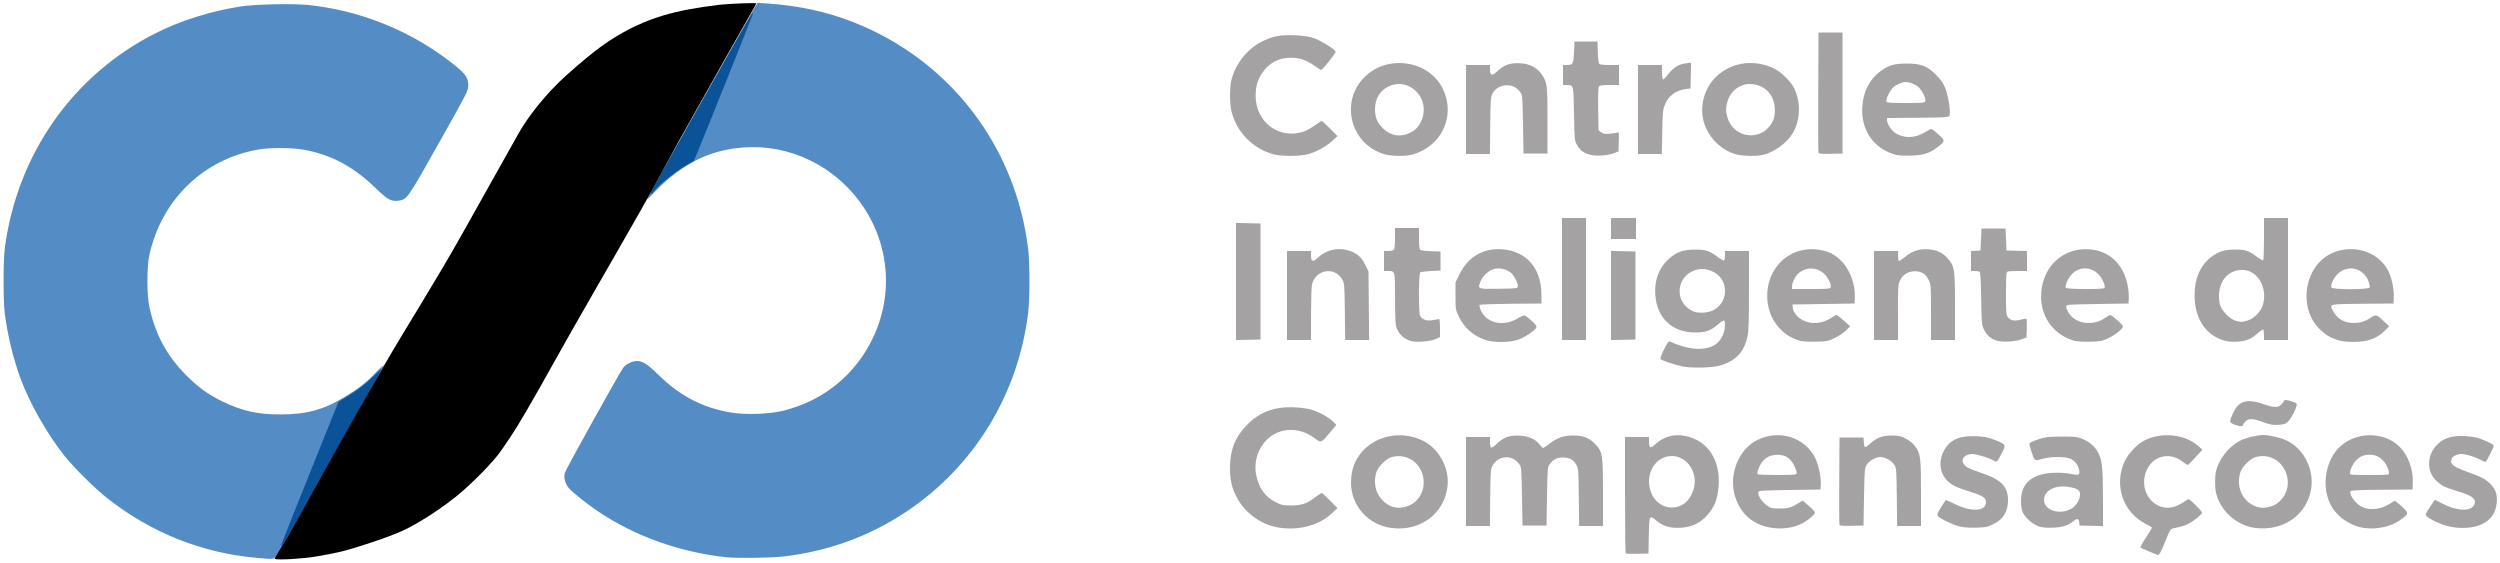
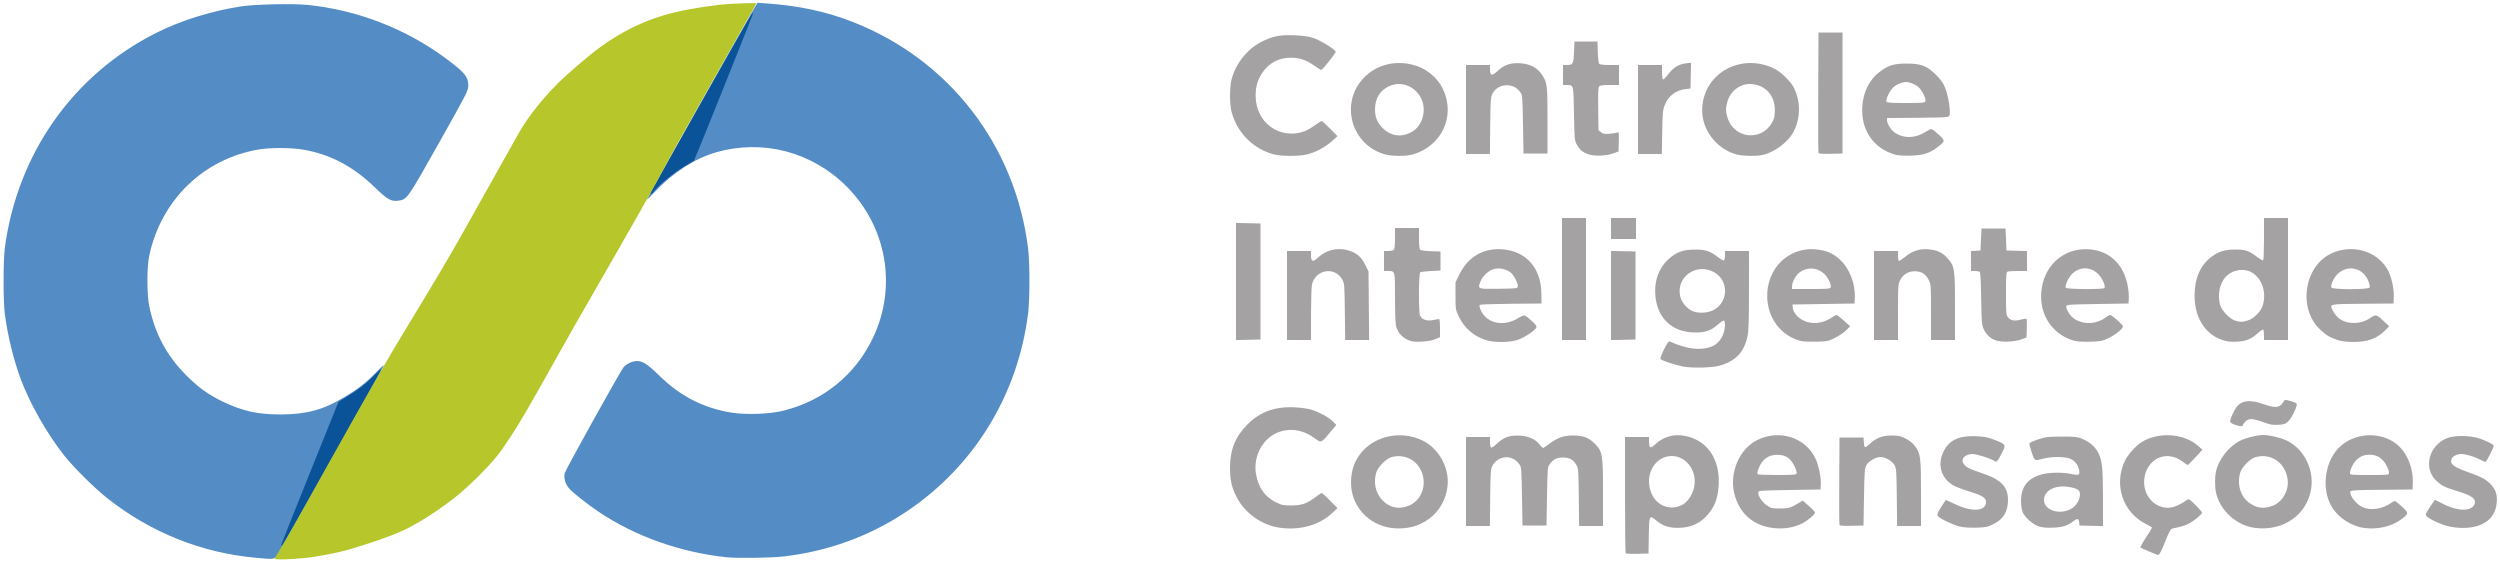
<svg xmlns="http://www.w3.org/2000/svg" version="1.1" id="svg833" width="2500" height="563" viewBox="0 0 2500 563">
  <style />
  <defs id="defs837" />
  <g id="g841" style="display:inline">
    <g id="g1406" style="display:inline">
      <path style="display:inline;fill:#a4a2a2" d="m 2149,551.442 c -4.125,-1.859 -7.947,-3.543 -8.493,-3.742 -0.546,-0.199 1.816,-4.623 5.25,-9.831 3.434,-5.208 6.244,-9.777 6.244,-10.154 0,-0.377 -2.785,-2.092 -6.19,-3.811 -23.05,-11.636 -32.189,-38.997 -21.009,-62.904 2.883,-6.165 10.706,-14.998 16.593,-18.735 16.797,-10.663 42.473,-9.029 56.714,3.608 l 4.311,3.826 -6.959,7.632 c -3.828,4.198 -7.293,7.641 -7.701,7.65 -0.408,0.01 -2.781,-1.539 -5.274,-3.441 -13.461,-10.275 -30.625,-5.474 -36.492,10.206 -6.028,16.112 2.955,33.343 18.665,35.801 6.573,1.029 13.346,-1.311 22.577,-7.8 1.499,-1.054 2.623,-0.341 8.25,5.237 3.583,3.551 6.515,6.997 6.515,7.658 0,1.728 -7.712,8.131 -13.127,10.9 -4.144,2.119 -7.254,3.068 -16.011,4.89 -2.32,0.482 -3.268,2.117 -7.858,13.558 -3.805,9.483 -5.665,12.985 -6.862,12.92 -0.903,-0.049 -5.017,-1.61 -9.142,-3.469 z m -523.302,1.922 C 1625.314,552.981 1625,526.642 1625,494.833 V 437 h 12 12 l 0.015,4.25 c 0.026,7.234 1.183,7.743 6.487,2.854 8.323,-7.672 18.645,-10.455 30.042,-8.101 21.909,4.527 34.581,23.265 33.134,48.997 -0.822,14.61 -4.782,23.976 -13.825,32.699 -6.606,6.372 -14.581,9.611 -24.854,10.093 -10.146,0.477 -17.213,-1.715 -23.853,-7.399 -6.751,-5.779 -7.06,-5.137 -7.374,15.316 L 1648.5,553.5 l -11.052,0.281 c -6.079,0.154 -11.366,-0.033 -11.75,-0.417 z m 56.319,-48.373 c 5.027,-2.564 9.563,-8.739 11.62,-15.814 4.738,-16.297 -6.344,-33.177 -21.781,-33.177 -16.844,0 -27.499,18.515 -20.862,36.253 4.968,13.279 18.817,18.965 31.023,12.738 z m -401.386,22.865 c -18.302,-2.327 -35.272,-14.109 -43.828,-30.429 C 1231.777,487.843 1230,480.155 1230,468 c 0,-18.196 5.246,-31.293 17.459,-43.588 12.58,-12.664 27.731,-18.103 47.541,-17.067 5.775,0.302 12.975,1.291 16,2.198 7.788,2.335 18.114,7.947 22,11.956 l 3.31,3.415 -3.588,4.292 c -12.335,14.755 -10.968,14.153 -18.983,8.366 -14.912,-10.768 -33.932,-10.124 -46.294,1.567 -9.259,8.757 -13.646,22.066 -11.461,34.775 2.332,13.561 8.882,22.926 19.79,28.293 6.095,2.999 7.493,3.289 15.708,3.255 10.31,-0.043 15.308,-1.799 24.179,-8.497 2.889,-2.181 5.621,-3.966 6.071,-3.966 0.45,0 4.182,3.41 8.293,7.579 l 7.475,7.579 -5.953,5.458 c -12.568,11.524 -31.229,16.743 -50.917,14.24 z m 111.106,0.132 c -23.532,-2.968 -40.792,-22.224 -40.712,-45.42 0.044,-12.708 3.72,-22.732 11.518,-31.405 14.579,-16.216 39.984,-20.6 60.427,-10.428 15.938,7.93 26.424,27.059 24.618,44.907 -2.798,27.644 -26.99,45.987 -55.852,42.346 z m 14.65,-21.404 c 13.143,-3.955 20.242,-18.032 16.166,-32.053 -3.972,-13.665 -17.341,-21.168 -31.052,-17.429 -5.262,1.435 -13.595,9.9 -15.271,15.514 -3.05,10.216 -0.592,20.863 6.441,27.897 6.732,6.732 14.723,8.778 23.716,6.072 z M 1772.5,527.929 c -19.505,-2.584 -33.043,-14.561 -38.008,-33.622 -5.521,-21.195 4.689,-45.363 22.965,-54.36 22.052,-10.856 48.048,-2.484 58.07,18.701 3.115,6.584 5.707,19.381 5.28,26.062 L 1820.5,489.5 l -31,0.5 c -30.059,0.485 -31.008,0.561 -31.254,2.5 -0.404,3.178 3.888,9.648 8.598,12.958 4.014,2.822 4.952,3.042 12.992,3.042 8.845,0 10.664,-0.553 19.777,-6.013 l 3.112,-1.864 6.138,5.339 c 3.376,2.936 6.138,5.894 6.138,6.573 0,1.864 -7.31,8.083 -12.731,10.83 -8.605,4.36 -19.131,5.975 -29.769,4.565 z m 24.11,-54.356 c 0.301,-0.785 -0.41,-3.592 -1.58,-6.238 -3.896,-8.807 -8.997,-12.472 -17.466,-12.548 -6.725,-0.06 -12.021,2.481 -15.671,7.52 -2.949,4.072 -5.225,10.347 -4.296,11.849 0.287,0.464 9.059,0.844 19.494,0.844 15.511,0 19.072,-0.26 19.52,-1.427 z M 2255,527.898 c -18.308,-2.326 -34.829,-17.18 -38.94,-35.01 -1.297,-5.625 -1.297,-16.15 -6e-4,-21.774 2.751,-11.931 12.944,-24.835 23.99,-30.37 5.989,-3.001 17.116,-5.71 23.45,-5.71 6.232,0 17.413,2.689 23.483,5.648 16.884,8.23 27.188,28.664 24.187,47.966 -4.075,26.214 -27.875,42.845 -56.169,39.25 z m 15.911,-21.464 c 10.654,-3.164 18.13,-14.999 16.763,-26.54 -2.005,-16.929 -16.366,-27.103 -32.174,-22.792 -5.262,1.435 -13.595,9.9 -15.271,15.514 -3.568,11.949 0.477,24.615 9.841,30.811 6.946,4.597 12.694,5.426 20.841,3.006 z m 93.201,21.504 c -12.779,-1.694 -26.081,-10.383 -32.397,-21.162 -11.051,-18.857 -6.68,-47.379 9.367,-61.114 16.857,-14.429 43.828,-13.8 58.76,1.37 8.428,8.562 13.531,22.672 12.951,35.812 L 2412.5,489.5 l -30.787,0.265 c -24.306,0.209 -30.893,0.541 -31.291,1.578 -1.399,3.646 5.658,12.88 12.069,15.793 8.134,3.695 19.901,1.994 28.486,-4.119 1.558,-1.109 3.299,-2.016 3.87,-2.016 0.571,0 3.757,2.517 7.081,5.594 7.118,6.59 7.047,7.166 -1.65,13.394 -9.32,6.674 -23.042,9.691 -36.166,7.951 z M 2389,472.968 c 0,-3.169 -2.836,-9.183 -5.803,-12.307 -3.977,-4.187 -8.03,-5.946 -13.697,-5.946 -5.667,0 -9.72,1.759 -13.697,5.946 -2.967,3.124 -5.803,9.138 -5.803,12.307 0,1.973 0.564,2.032 19.5,2.032 18.936,0 19.5,-0.059 19.5,-2.032 z m -429.58,53.473 c -6.957,-1.72 -20.219,-8.175 -21.735,-10.578 -0.787,-1.247 -0.036,-3.188 3.284,-8.49 2.367,-3.78 4.466,-7.06 4.665,-7.288 0.199,-0.228 4.075,1.431 8.614,3.687 17.189,8.544 31.752,7.765 31.752,-1.699 0,-4.178 -3.534,-6.534 -15.194,-10.132 -13.322,-4.111 -17.819,-6.134 -22.218,-9.997 -8.548,-7.505 -10.536,-19.533 -5.045,-30.524 5.711,-11.432 15.619,-16.007 32.886,-15.186 8.204,0.39 11.583,1.069 18.229,3.661 11.229,4.379 11.513,4.854 7.515,12.566 -5.088,9.813 -5.38,10.104 -8.257,8.238 -3.716,-2.41 -17.347,-6.697 -21.296,-6.697 -7.518,0 -12.207,4.929 -9.141,9.609 2.247,3.429 4.823,4.82 16.223,8.763 11.794,4.079 15.394,5.8 20.469,9.787 5.138,4.037 7.829,10.063 7.829,17.531 0,11.944 -4.486,19.455 -14.589,24.428 -5.978,2.943 -7.554,3.266 -17.245,3.532 -7.056,0.194 -12.724,-0.215 -16.746,-1.21 z m 79.291,-0.097 c -6.042,-2.094 -13.446,-8.55 -15.833,-13.805 -1.252,-2.756 -1.838,-6.42 -1.847,-11.539 -0.022,-13.593 6.115,-22.044 18.968,-26.121 7.911,-2.509 21.46,-2.888 31.319,-0.876 7.858,1.603 8.917,0.978 7.675,-4.528 -1.126,-4.992 -4.496,-9.058 -9.002,-10.861 -5.273,-2.11 -18.709,-2.115 -26.533,-0.01 -9.129,2.456 -8.634,2.711 -11.722,-6.052 -1.54,-4.372 -2.586,-8.507 -2.324,-9.189 0.262,-0.682 4.213,-2.47 8.781,-3.973 7.499,-2.467 9.76,-2.739 23.305,-2.798 13.263,-0.058 15.637,0.191 20.5,2.151 6.926,2.792 12.284,7.18 15.53,12.718 4.536,7.74 5.434,15.37 5.453,46.322 l 0.017,28.282 -11.75,-0.282 -11.75,-0.282 -0.313,-3.25 c -0.357,-3.706 -1.837,-4.093 -5.302,-1.387 -6.166,4.816 -11.169,6.444 -20.885,6.796 -6.994,0.254 -10.763,-0.093 -14.289,-1.315 z m 32.496,-17.495 c 4.866,-2.662 8.793,-9.155 8.793,-14.538 0,-4.134 -2.441,-5.799 -10.656,-7.266 -14.008,-2.501 -25.344,3.271 -25.344,12.905 0,10.326 15.395,15.36 27.207,8.898 z m 375.995,17.129 c -7.595,-1.99 -17.978,-6.969 -20.62,-9.887 -1.391,-1.537 -1.11,-2.321 3.089,-8.64 2.54,-3.823 4.791,-7.151 5.002,-7.395 0.211,-0.245 3.442,1.207 7.18,3.226 12.889,6.962 25.639,8.424 30.84,3.538 1.269,-1.192 2.307,-3.234 2.307,-4.538 0,-4.239 -4.056,-6.875 -16.603,-10.787 -14.22,-4.434 -16.311,-5.451 -22.01,-10.704 -9.92,-9.144 -9.73,-25.325 0.42,-35.721 6.356,-6.51 13.364,-9.068 24.836,-9.068 4.712,0 11.251,0.695 14.53,1.545 7.161,1.856 16.827,6.292 17.494,8.029 0.44,1.146 -7.272,16.426 -8.29,16.426 -0.244,0 -2.565,-1.075 -5.16,-2.388 -6.056,-3.067 -14.649,-5.612 -18.948,-5.612 -4.272,0 -8.938,2.384 -9.765,4.989 -1.678,5.287 1.772,7.949 17.497,13.501 12.729,4.494 17.561,7.176 22.213,12.324 4.632,5.128 6.158,9.973 5.545,17.61 -0.941,11.719 -7.677,19.926 -19.3,23.516 -8.512,2.629 -20.308,2.644 -30.256,0.037 z M 1466,481.5 V 437 h 12 12 v 4.941 c 0,2.718 0.492,5.245 1.093,5.617 0.601,0.372 2.964,-1.13 5.25,-3.336 6.799,-6.562 11.853,-8.628 21.157,-8.648 9.789,-0.021 17.644,3.127 21.976,8.806 1.519,1.991 3.134,3.621 3.59,3.621 0.456,0 3.692,-2.168 7.193,-4.817 7.365,-5.575 13.605,-7.683 22.741,-7.683 10.078,0 15.673,2.062 21.554,7.945 8.018,8.02 8.446,10.546 8.446,49.871 V 526 h -11.944 -11.944 l -0.306,-28.75 c -0.284,-26.638 -0.453,-28.999 -2.306,-32.145 -3.315,-5.628 -6.779,-7.571 -13.5,-7.571 -6.37,0 -9.52,1.605 -13.438,6.849 -1.942,2.599 -2.091,4.45 -2.562,31.938 L 1546.5,525.5 h -12 -12 l -0.5,-29.179 c -0.471,-27.488 -0.62,-29.339 -2.562,-31.938 -3.266,-4.371 -6.868,-6.567 -11.574,-7.057 -6.096,-0.635 -12.546,2.81 -15.306,8.175 -1.909,3.711 -2.08,6.039 -2.365,32.25 L 1489.886,526 H 1477.943 1466 Z m 373.47,43.282 c -0.271,-0.705 -0.374,-20.632 -0.231,-44.282 l 0.261,-43 h 12 12 l 0.285,4 c 0.489,6.864 0.837,7.006 5.966,2.446 7.18,-6.384 12.28,-8.354 21.749,-8.402 6.934,-0.035 8.8,0.359 14,2.958 3.896,1.947 7.131,4.504 9.224,7.292 5.858,7.801 6.276,10.957 6.276,47.387 V 526 h -11.944 -11.944 l -0.306,-28.75 c -0.285,-26.723 -0.449,-28.997 -2.329,-32.25 -2.311,-3.998 -9.303,-8 -13.977,-8 -4.674,0 -11.667,4.002 -13.977,8 -1.864,3.226 -2.062,5.734 -2.523,32 l -0.5,28.5 -11.769,0.282 c -8.858,0.212 -11.891,-0.035 -12.261,-1 z M 2235.5,425.018 c -2.946,-0.996 -5.133,-2.374 -5.323,-3.354 -0.42,-2.164 4.312,-12.478 7.131,-15.54 5.396,-5.863 13.166,-6.506 25.692,-2.124 10.868,3.801 15.275,3.886 18.548,0.354 1.349,-1.455 2.452,-3.03 2.452,-3.5 0,-1.309 3.151,-1.022 8.4,0.767 4.376,1.491 4.706,1.831 4.132,4.25 -1.142,4.807 -5.424,12.652 -8.531,15.629 -2.65,2.539 -3.981,2.989 -9.784,3.31 -5.604,0.31 -8.114,-0.141 -15.158,-2.719 -10.376,-3.798 -14.3,-3.94 -17.604,-0.636 -1.35,1.35 -2.454,2.877 -2.454,3.393 0,1.794 -2.529,1.851 -7.5,0.171 z M 1683.053,366.54 c -7.708,-1.465 -21.69,-6.143 -22.557,-7.546 -0.903,-1.461 7.421,-18.245 8.757,-17.656 18.158,7.999 31.429,9.574 42.691,5.068 7.685,-3.075 13.056,-12.039 13.056,-21.79 0,-1.924 -0.416,-3.755 -0.925,-4.07 -0.509,-0.314 -3.096,1.309 -5.75,3.607 -7.55,6.537 -12.299,8.266 -22.825,8.31 -22.983,0.095 -38.212,-13.92 -40.159,-36.961 -1.234,-14.598 3.387,-27.397 13.095,-36.27 7.859,-7.183 14.509,-9.598 26.564,-9.646 10.715,-0.043 14.923,1.365 23.297,7.791 2.639,2.025 5.226,3.417 5.75,3.093 0.524,-0.324 0.953,-2.587 0.953,-5.03 V 251 h 12 12 l -0.017,39.25 c -0.013,29.849 -0.354,40.838 -1.423,45.881 -3.409,16.083 -11.863,24.987 -28.06,29.555 -7.397,2.086 -27.488,2.557 -36.447,0.854 z m 31.342,-56.926 c 14.167,-8.303 14.246,-28.88 0.142,-37.146 -17.611,-10.321 -38.601,4.146 -34.405,23.712 1.355,6.318 7.149,13.013 13.191,15.242 6.168,2.276 15.464,1.478 21.072,-1.809 z m -303.055,31.492 c -7.648,-1.976 -13.225,-7.431 -15.324,-14.988 -0.553,-1.99 -1.007,-14.739 -1.01,-28.332 C 1394.999,270.093 1395.251,271 1387.566,271 H 1384 v -10 -10 h 4.3 c 2.365,0 4.84,-0.54 5.5,-1.2 0.778,-0.778 1.2,-4.822 1.2,-11.5 V 228 h 12 12 v 10.378 c 0,7.312 0.385,10.697 1.304,11.46 0.717,0.595 5.555,1.213 10.75,1.372 L 1440.5,251.5 v 9.5 9.5 l -9.5,0.5 c -5.225,0.275 -10.062,0.864 -10.75,1.309 -1.556,1.007 -1.783,39.16 -0.256,43.174 1.518,3.993 6.999,5.898 13.165,4.576 2.717,-0.583 5.367,-1.059 5.89,-1.059 0.531,0 0.951,3.998 0.951,9.056 v 9.056 l -4.668,2.065 c -5.126,2.268 -18.515,3.344 -23.992,1.929 z m 74.457,-1.037 c -12.245,-3.915 -21.546,-12.096 -27.113,-23.846 -3.094,-6.53 -3.185,-7.114 -3.185,-20.3 v -13.577 l 4.223,-8.521 c 8.437,-17.023 23.649,-25.855 42.277,-24.546 24.04,1.69 39.044,18.542 39.372,44.22 l 0.128,10 -30.465,0.265 c -16.756,0.146 -30.86,0.66 -31.344,1.144 -0.505,0.505 -0.059,2.731 1.048,5.235 5.947,13.443 23.147,17.022 37.639,7.831 2.754,-1.747 5.517,-2.803 6.465,-2.472 0.911,0.318 4.03,2.743 6.931,5.39 3.695,3.37 5.087,5.303 4.645,6.453 -1.206,3.142 -12.456,10.584 -19.104,12.638 -8.57,2.647 -23.383,2.687 -31.52,0.086 z m 32.011,-53.737 c 0.438,-3.077 -4.227,-11.782 -7.602,-14.185 -4.503,-3.206 -11.136,-4.513 -16.11,-3.173 -5.505,1.482 -11.556,7.042 -13.66,12.552 -2.904,7.603 -3.025,7.555 18.29,7.246 18.397,-0.267 18.779,-0.316 19.082,-2.44 z m 282.945,54.642 c -17.185,-4.319 -30.127,-18.951 -32.926,-37.224 -4.718,-30.804 17.76,-56.681 47.269,-54.419 10.754,0.824 17.793,3.746 24.919,10.345 9.559,8.85 15.516,24.258 14.778,38.227 L 1854.5,303.5 l -31,0.5 -31,0.5 0.207,2.886 c 0.34,4.749 4.642,10.111 10.422,12.992 8.778,4.374 19.551,3.31 28.578,-2.824 2.067,-1.404 4.251,-2.553 4.855,-2.553 0.604,0 3.903,2.539 7.332,5.642 l 6.235,5.642 -3.814,3.919 c -2.098,2.155 -7.119,5.556 -11.159,7.557 -7.024,3.479 -7.853,3.649 -19,3.897 -6.41,0.142 -13.341,-0.165 -15.401,-0.682 z m 29.899,-53.512 c 1.017,-2.651 -2.604,-10.185 -6.655,-13.845 -7.138,-6.449 -17.02,-6.878 -24.646,-1.069 -3.584,2.73 -7.352,9.786 -7.352,13.768 V 289 h 19.031 c 16.202,0 19.119,-0.229 19.621,-1.538 z m 166.051,53.178 c -5.809,-1.64 -10.257,-5.611 -13.042,-11.64 -1.897,-4.106 -2.114,-6.776 -2.479,-30.5 -0.277,-17.983 -0.752,-26.227 -1.542,-26.735 -0.628,-0.404 -2.829,-0.742 -4.891,-0.75 L 1971,271 v -9.945 -9.945 l 4.75,-0.305 4.75,-0.305 0.5,-11 0.5,-11 h 12 12 l 0.5,11 0.5,11 10.25,0.285 10.25,0.285 V 261.035 271 h -8.918 c -4.905,0 -9.63,0.273 -10.5,0.607 -1.374,0.527 -1.582,3.403 -1.582,21.865 0,19.787 0.139,21.435 2.012,23.816 2.655,3.375 6.323,4.049 12.818,2.354 4.108,-1.072 5.436,-1.114 5.793,-0.183 0.255,0.664 0.332,4.982 0.17,9.596 l -0.293,8.388 -5,1.873 c -6.499,2.434 -18.578,3.079 -24.796,1.324 z m 77.296,0.059 c -24.264,-6.923 -37.54,-30.811 -31.46,-56.606 5.305,-22.506 24.485,-36.647 47.118,-34.738 19.874,1.676 33.517,14.475 37.895,35.548 0.846,4.072 1.405,9.922 1.243,13 L 2128.5,303.5 l -31,0.5 c -30.045,0.485 -31.009,0.562 -31.286,2.5 -0.157,1.1 1.085,4.16 2.76,6.801 6.988,11.014 24.988,13.067 36.64,4.18 1.789,-1.364 3.845,-2.474 4.569,-2.466 1.817,0.019 12.817,9.848 12.817,11.452 0,2.26 -7.999,8.638 -14.861,11.849 -6,2.808 -7.666,3.118 -18.123,3.38 -7.232,0.181 -13.19,-0.19 -16.016,-0.996 z m 30.487,-52.678 c 1.246,-2.015 -2.063,-9.585 -5.96,-13.638 -7.578,-7.88 -18.863,-8.047 -26.516,-0.394 -3.644,3.644 -7.122,11.274 -6.272,13.761 0.533,1.561 37.789,1.822 38.748,0.271 z M 2222.5,340.021 c -17.499,-5.786 -27.927,-22.409 -27.927,-44.521 0,-16.97 5.76,-30.255 16.704,-38.527 7.323,-5.534 13.685,-7.483 24.222,-7.417 10.216,0.064 13.253,1.093 21.416,7.264 2.978,2.252 5.791,3.862 6.25,3.578 0.459,-0.284 0.835,-9.939 0.835,-21.457 V 218 h 12 12 v 61 61 h -12 -12 v -4.941 c 0,-2.718 -0.376,-5.174 -0.837,-5.458 -0.46,-0.284 -2.818,1.276 -5.239,3.468 -6.784,6.14 -12.045,8.261 -21.383,8.624 -5.996,0.233 -9.567,-0.192 -14.041,-1.672 z m 25.24,-19.536 c 6.09,-1.809 13.2,-9.002 15.072,-15.249 4.019,-13.414 -1.146,-27.733 -12.021,-33.327 -7.733,-3.978 -18.688,-1.895 -24.981,4.75 -6.239,6.588 -8.581,18.613 -5.593,28.726 1.642,5.557 10.026,13.965 15.318,15.362 5.554,1.466 6.451,1.447 12.205,-0.262 z M 2338,340.118 c -8.175,-2.638 -11.838,-4.821 -18.082,-10.777 -22.256,-21.228 -15.719,-63.47 11.769,-76.055 20.557,-9.411 44.928,-2.449 55.686,15.908 3.828,6.532 6.785,19.174 6.424,27.464 L 2393.5,303.5 l -30.787,0.265 c -34.231,0.294 -33.368,0.095 -29.874,6.889 4.21,8.187 11.319,12.376 20.879,12.303 6.729,-0.051 11.806,-1.661 17.349,-5.502 4.734,-3.281 5.667,-2.998 12.944,3.932 l 5.131,4.885 -3.821,3.915 c -8.16,8.361 -17.708,11.842 -32.252,11.761 -6.299,-0.035 -11.448,-0.66 -15.069,-1.829 z m 31.653,-52.655 c 0.325,-0.846 -0.191,-3.582 -1.145,-6.08 -5.098,-13.348 -20.1,-17.167 -30.506,-7.765 -4.051,3.66 -7.672,11.194 -6.655,13.845 0.885,2.306 37.421,2.306 38.306,0 z M 1236,281.5 v -58.562 l 12.25,0.281 12.25,0.281 v 58 58 l -12.25,0.281 -12.25,0.281 z m 51,14 V 251 h 12 12 v 4.531 c 0,6.144 2.031,6.801 6.821,2.209 8.055,-7.724 19.537,-10.522 30.316,-7.389 8.401,2.442 13.135,6.424 17.021,14.314 l 3.343,6.786 0.32,34.274 0.32,34.274 h -11.978 -11.978 l -0.342,-28.25 c -0.337,-27.796 -0.381,-28.318 -2.776,-32.5 -7.487,-13.072 -26.627,-9.685 -30.108,5.327 -0.5,2.157 -0.92,15.51 -0.934,29.673 L 1311,340 h -12 -12 z M 1562,279 v -61 h 12 12 v 61 61 h -12 -12 z m 49,16.5 v -44.562 l 12.25,0.281 12.25,0.281 v 44 44 l -12.25,0.281 -12.25,0.281 z m 263,0 V 251 h 12 12 v 5 c 0,2.75 0.456,5 1.014,5 0.558,0 3.486,-2.013 6.507,-4.474 6.96,-5.669 14.429,-8.006 23.021,-7.204 8.724,0.815 13.817,3.172 18.782,8.695 7.339,8.163 7.675,10.288 7.675,48.598 V 340 h -12 -12 v -27.788 c 0,-26.846 -0.076,-27.937 -2.25,-32.191 -2.919,-5.713 -6.459,-8.199 -12.425,-8.725 -6.91,-0.61 -13.072,2.712 -16.075,8.667 -2.172,4.308 -2.25,5.421 -2.25,32.25 V 340 h -12 -12 z m -263,-67 V 218 h 12.5 12.5 v 10.5 10.5 h -12.5 -12.5 z m -337,-74.07 c -20.831,-5.446 -37.156,-21.928 -42.485,-42.89 -1.98,-7.789 -1.965,-24.391 0.028,-32.045 4.079,-15.66 15.446,-30.145 29.321,-37.363 11.328,-5.894 18.971,-7.448 33.636,-6.841 8.335,0.345 14.048,1.148 18.706,2.63 6.691,2.129 21.494,11.134 22.466,13.668 0.461,1.2 -13.207,18.427 -14.599,18.401 -0.315,-0.006 -3.439,-2.013 -6.942,-4.459 -8.154,-5.695 -14.756,-7.875 -23.631,-7.804 -12.113,0.097 -21.668,5.281 -28.445,15.43 -4.607,6.899 -6.542,13.949 -6.407,23.344 0.379,26.38 24.276,43.495 48.7,34.877 2.141,-0.755 6.732,-3.399 10.202,-5.875 3.47,-2.476 6.689,-4.502 7.155,-4.502 0.465,0 4.21,3.411 8.321,7.579 l 7.475,7.579 -5.376,4.863 c -6.694,6.055 -16.85,11.466 -25.227,13.441 -8.055,1.899 -25.578,1.881 -32.897,-0.032 z m 111.105,-0.013 c -13.16,-3.539 -23.871,-12.507 -29.767,-24.922 -6.701,-14.11 -5.672,-31.517 2.618,-44.274 11.573,-17.81 32.348,-25.774 53.952,-20.681 13.843,3.263 25.411,12.504 31.236,24.951 12.466,26.64 -1.308,56.363 -30.074,64.897 -6.734,1.998 -20.589,2.012 -27.964,0.029 z m 26.323,-22.292 c 5.711,-3.042 9.806,-8.759 11.584,-16.171 5.009,-20.881 -15.795,-38.655 -34.521,-29.493 C 1379.816,90.705 1375,98.844 1375,109.26 c 0,7.246 1.816,12.25 6.29,17.333 8.248,9.37 19.17,11.375 30.137,5.532 z m 178.24,22.505 c -6.303,-1.778 -9.601,-4.309 -12.668,-9.719 -2.453,-4.329 -2.509,-4.913 -3,-31.2 -0.553,-29.655 -0.304,-28.668 -7.25,-28.696 L 1563,85 V 75 65 l 3.75,-0.015 c 6.309,-0.026 6.694,-0.701 7.25,-12.695 L 1574.5,41.5 h 11.5 11.5 l 0.287,10.442 c 0.158,5.743 0.775,11.031 1.373,11.75 C 1599.912,64.599 1603.12,65 1609.622,65 H 1619 v 10 10 h -9.378 c -6.884,0 -9.691,0.378 -10.557,1.421 -0.846,1.02 -1.093,7.401 -0.872,22.59 l 0.307,21.169 2.486,2.011 c 2.055,1.662 3.53,1.932 8.5,1.557 3.308,-0.25 6.818,-0.8 7.802,-1.223 1.658,-0.712 1.767,-0.055 1.5,9.074 l -0.288,9.842 -5,1.865 c -6.56,2.447 -17.662,3.064 -23.832,1.323 z m 147.02,-0.132 c -8.264,-2.272 -15.462,-6.592 -21.507,-12.91 -10.241,-10.703 -14.65,-24.391 -12.445,-38.636 5.049,-32.619 41.126,-49.685 72.021,-34.071 6.414,3.241 15.893,12.55 19.008,18.664 7.3,14.331 6.87,32.165 -1.103,45.769 -5.57,9.505 -18.762,19.087 -29.774,21.625 -6.056,1.396 -20.395,1.155 -26.201,-0.441 z m 25.303,-21.895 c 5.306,-2.614 10.502,-9.015 12.094,-14.896 0.626,-2.314 0.923,-6.921 0.66,-10.237 -1.121,-14.12 -11.279,-23.512 -25.36,-23.449 -9.799,0.044 -18.874,7.153 -21.828,17.1 -1.927,6.488 -1.959,10.222 -0.141,16.264 4.562,15.159 20.478,22.164 34.575,15.217 z M 1895,154.619 c -21.501,-6.238 -34.108,-24.574 -32.743,-47.619 0.902,-15.217 7.184,-27.648 17.994,-35.606 8.464,-6.231 14.184,-7.906 26.749,-7.833 14.317,0.083 20.09,2.337 29.066,11.348 5.052,5.072 7.186,8.153 9.255,13.366 3.197,8.051 5.668,24.934 4.03,27.532 -0.96,1.522 -4.178,1.721 -31.709,1.958 L 1887,118.029 l 0.016,2.236 c 0.025,3.433 4.133,9.92 7.881,12.446 8.897,5.996 20.279,5.735 30.422,-0.697 2.613,-1.657 5.297,-3.012 5.965,-3.011 0.668,9.9e-4 3.915,2.436 7.215,5.412 6.939,6.258 6.899,6.728 -1.091,12.843 -7.96,6.092 -14.217,8.039 -26.909,8.376 -6.94,0.184 -12.661,-0.191 -15.5,-1.014 z m 30.39,-53.191 c 0.939,-2.446 -3.277,-11.121 -6.988,-14.38 -3.091,-2.714 -8.809,-5.036 -12.401,-5.036 -3.592,0 -9.31,2.322 -12.401,5.036 -3.588,3.15 -8.086,12.241 -7.2,14.55 0.436,1.135 4.147,1.403 19.463,1.403 16.288,0 19.009,-0.219 19.528,-1.573 z M 1466,109.5 V 65 h 12 12 v 4.531 c 0,6.422 1.946,6.728 7.823,1.231 6.467,-6.049 13.083,-8.209 22.873,-7.469 9.527,0.721 16.449,4.383 21.04,11.133 5.529,8.129 5.762,9.99 5.763,46.073 l 9e-4,33 h -12 -12 l -0.5,-29.179 c -0.471,-27.488 -0.62,-29.339 -2.562,-31.938 -3.374,-4.515 -7,-6.636 -12.114,-7.088 -6.606,-0.583 -12.942,2.714 -15.767,8.205 -1.911,3.713 -2.079,6.024 -2.352,32.25 L 1489.912,154 H 1477.956 1466 Z m 172,0 V 65 h 12 12 v 6.941 c 0,3.818 0.415,7.197 0.921,7.51 0.507,0.313 2.89,-2.023 5.296,-5.191 5.088,-6.699 10.596,-10.096 17.749,-10.943 l 5.095,-0.603 -0.281,12.893 L 1690.5,88.5 l -5.039,0.615 c -9.733,1.188 -17.096,6.828 -20.669,15.833 -1.978,4.987 -2.241,7.764 -2.582,27.301 L 1661.831,154 H 1649.916 1638 Z m 180.471,43.282 C 1818.202,152.077 1818.098,124.725 1818.241,92 L 1818.5,32.5 h 12 12 V 93 153.5 l -11.769,0.282 c -8.859,0.212 -11.89,-0.035 -12.259,-1 z" id="path1414" />
      <path style="display:inline;fill:#548cc6" d="M 257,557.895 C 201.97,553.089 150.586,532.546 106.836,497.861 94.488,488.071 74.032,467.791 64.613,456 47.478,434.55 29.626,403.245 20.7,378.997 13.473,359.362 7.709,335.778 4.814,314 c -1.641,-12.348 -1.641,-53.652 0,-66 C 17.324,153.889 72.997,74.733 156.047,32.977 180.771,20.546 210.169,11.317 240.5,6.466 c 13.691,-2.19 51.813,-3.064 67.074,-1.539 49.635,4.961 98.503,23.909 138.575,53.732 18.786,13.981 22.137,18.064 22.137,26.975 0,4.94 -1.37,7.617 -29.393,57.41 -31.761,56.436 -31.777,56.459 -40.705,57.657 -7.081,0.95 -10.836,-1.193 -23.351,-13.321 -21.747,-21.075 -44.624,-33.114 -71.764,-37.765 -11.979,-2.053 -33.051,-2.092 -44.693,-0.083 -54.831,9.463 -96.857,50.134 -109.022,105.508 -2.599,11.828 -2.588,39.891 0.02,51.907 6.024,27.753 17.523,49.017 37.09,68.584 11.936,11.936 21.927,19.131 36.031,25.949 19.754,9.548 35.089,12.978 58,12.971 25.86,-0.008 43.103,-4.688 64.011,-17.373 14.565,-8.837 21.775,-14.515 31.935,-25.149 4.327,-4.529 7.632,-7.337 7.346,-6.24 -0.568,2.172 -97.178,174.246 -104.464,186.062 -5.106,8.282 -3.362,7.802 -22.328,6.145 z m 470,-0.583 c -46.554,-4.892 -91.8,-20.956 -128.5,-45.623 -10.348,-6.955 -25.226,-18.644 -28.883,-22.691 -4.308,-4.768 -6.149,-10.861 -4.841,-16.016 0.854,-3.365 53.748,-98.615 58.502,-105.349 2.397,-3.395 8.903,-6.581 13.504,-6.612 5.925,-0.04 10.468,2.894 22.171,14.315 21.317,20.804 43.973,32.517 71.945,37.195 14.853,2.484 38.731,1.631 52.686,-1.882 40.162,-10.109 71.801,-35.91 89.436,-72.931 24.283,-50.978 13.778,-111.043 -26.459,-151.28 -34.757,-34.757 -84.133,-47.582 -130.845,-33.985 -20.941,6.096 -42.535,19.993 -60.164,38.72 -4.703,4.996 -8.551,8.651 -8.551,8.121 0,-0.972 97.101,-174.097 105.805,-188.643 L 757.5,2.806 767,3.461 c 32.04,2.208 59.61,8.184 86.364,18.72 96.23,37.897 162.114,123.382 174.812,226.819 1.669,13.593 1.658,50.54 -0.019,64 -10.187,81.776 -54.089,153.427 -121.658,198.556 -36.895,24.642 -78.043,39.666 -123.058,44.932 -11.738,1.373 -46.403,1.88 -56.442,0.825 z" id="path1410" />
      <path style="display:inline;fill:#0b5399;fill-opacity:1" d="m 281.031,545.464 c 0.017,-0.53 12.96,-33.09 28.763,-72.354 l 28.732,-71.39 8.55,-5.158 c 11.06,-6.672 18.804,-12.692 27.166,-21.118 3.708,-3.737 6.938,-6.598 7.177,-6.359 0.548,0.548 -96.989,173.887 -98.966,175.879 -0.799,0.805 -1.439,1.03 -1.422,0.5 z M 651.129,191.75 C 659.03,176.921 750.588,15.106 751.703,14 c 1.347,-1.336 1.431,-1.227 0.771,1 -0.84,2.835 -47.295,118.849 -54.1,135.106 l -4.439,10.606 -9.076,5.373 c -10.061,5.955 -25.988,18.776 -30.222,24.327 -3.052,4.002 -5.405,4.9 -3.507,1.339 z" id="path1408" />
-       <path d="m 274.823,558.869 c -0.697,-0.442 4.86,-8.266 14.21,-24.618 18.697,-32.697 54.856,-99.287 95.014,-168.65 25.138,-43.419 50.231,-81.917 78.578,-132.464 28.587,-50.975 53.941,-96.169 56.341,-100.431 8.193,-14.545 25.974,-38.285 47.564,-57.581 13.726,-12.268 29.804,-25.885 43.322,-34.661 36.555,-23.731 67.659,-30.487 109.037,-35.635 9.075,-1.129 37.482,-2.22 37.482,-1.44 0,0.256 -3.488,6.514 -7.752,13.906 -6.84,11.86 -29.876,52.731 -69.032,122.478 -6.733,11.994 -24.126,44.705 -39.692,72.067 -31.655,55.644 -65.062,112.921 -86.08,150.778 -20.953,37.739 -36.044,63.618 -43.317,74.282 -3.579,5.247 -7.645,11.227 -9.036,13.289 -7.445,11.036 -29.921,33.963 -45.742,46.659 -10.043,8.059 -25.312,18.581 -35.413,24.402 -10.303,5.938 -16.575,10.082 -42.417,19.041 -9.879,3.425 -19.382,6.366 -27.623,8.847 -12.707,3.824 -24.52,5.587 -33.793,7.296 -12.445,2.294 -39.427,3.843 -41.65,2.434 z" id="path1428" />
+       <path fill="#b6c62b" d="m 274.823,558.869 c -0.697,-0.442 4.86,-8.266 14.21,-24.618 18.697,-32.697 54.856,-99.287 95.014,-168.65 25.138,-43.419 50.231,-81.917 78.578,-132.464 28.587,-50.975 53.941,-96.169 56.341,-100.431 8.193,-14.545 25.974,-38.285 47.564,-57.581 13.726,-12.268 29.804,-25.885 43.322,-34.661 36.555,-23.731 67.659,-30.487 109.037,-35.635 9.075,-1.129 37.482,-2.22 37.482,-1.44 0,0.256 -3.488,6.514 -7.752,13.906 -6.84,11.86 -29.876,52.731 -69.032,122.478 -6.733,11.994 -24.126,44.705 -39.692,72.067 -31.655,55.644 -65.062,112.921 -86.08,150.778 -20.953,37.739 -36.044,63.618 -43.317,74.282 -3.579,5.247 -7.645,11.227 -9.036,13.289 -7.445,11.036 -29.921,33.963 -45.742,46.659 -10.043,8.059 -25.312,18.581 -35.413,24.402 -10.303,5.938 -16.575,10.082 -42.417,19.041 -9.879,3.425 -19.382,6.366 -27.623,8.847 -12.707,3.824 -24.52,5.587 -33.793,7.296 -12.445,2.294 -39.427,3.843 -41.65,2.434 z" id="path1428" />
    </g>
  </g>
</svg>
